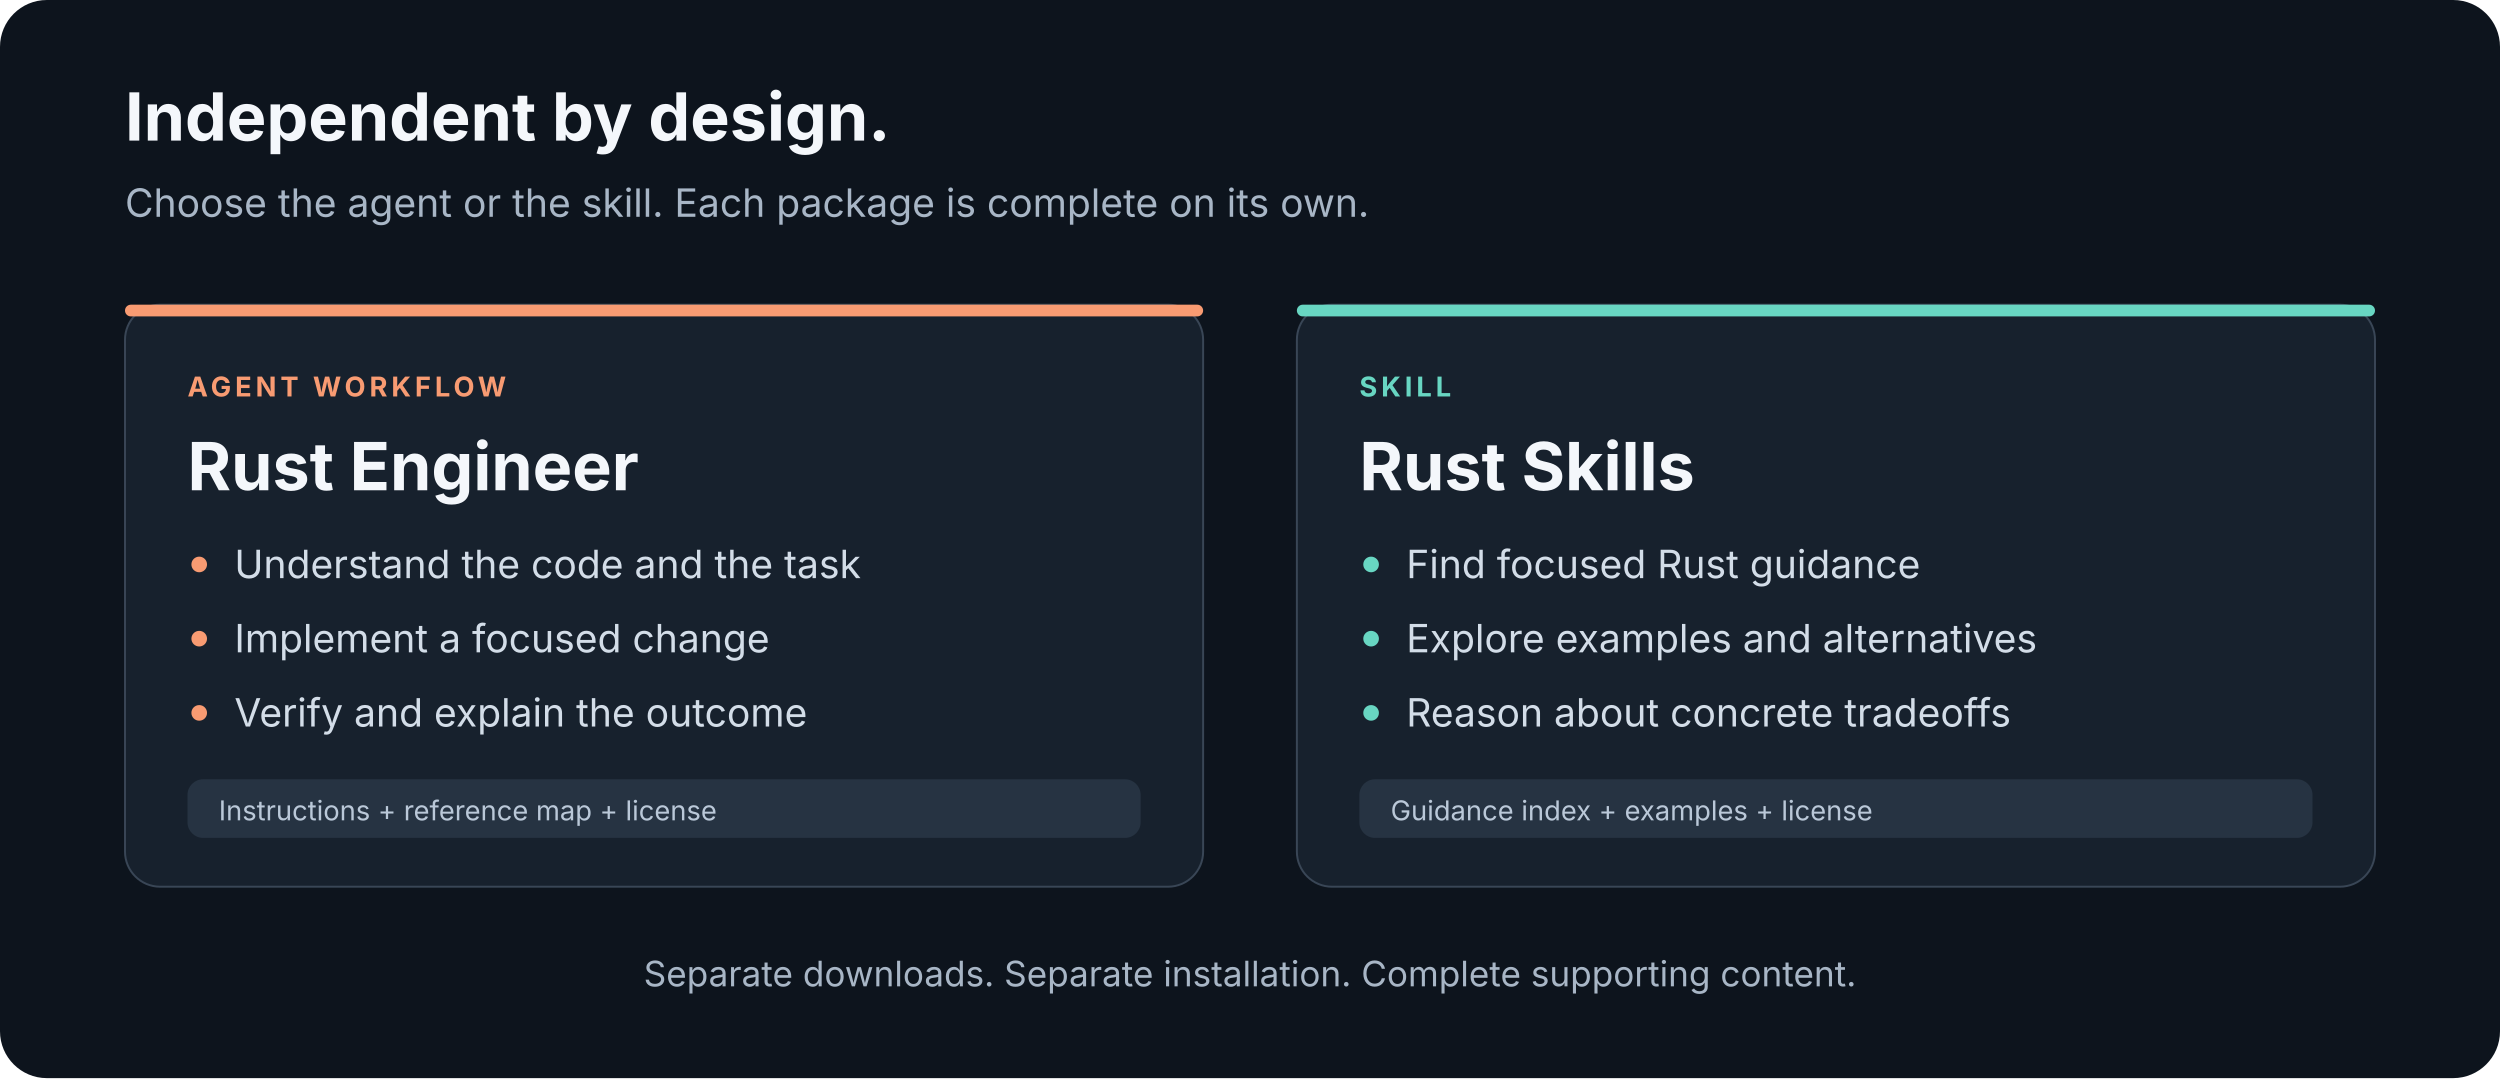
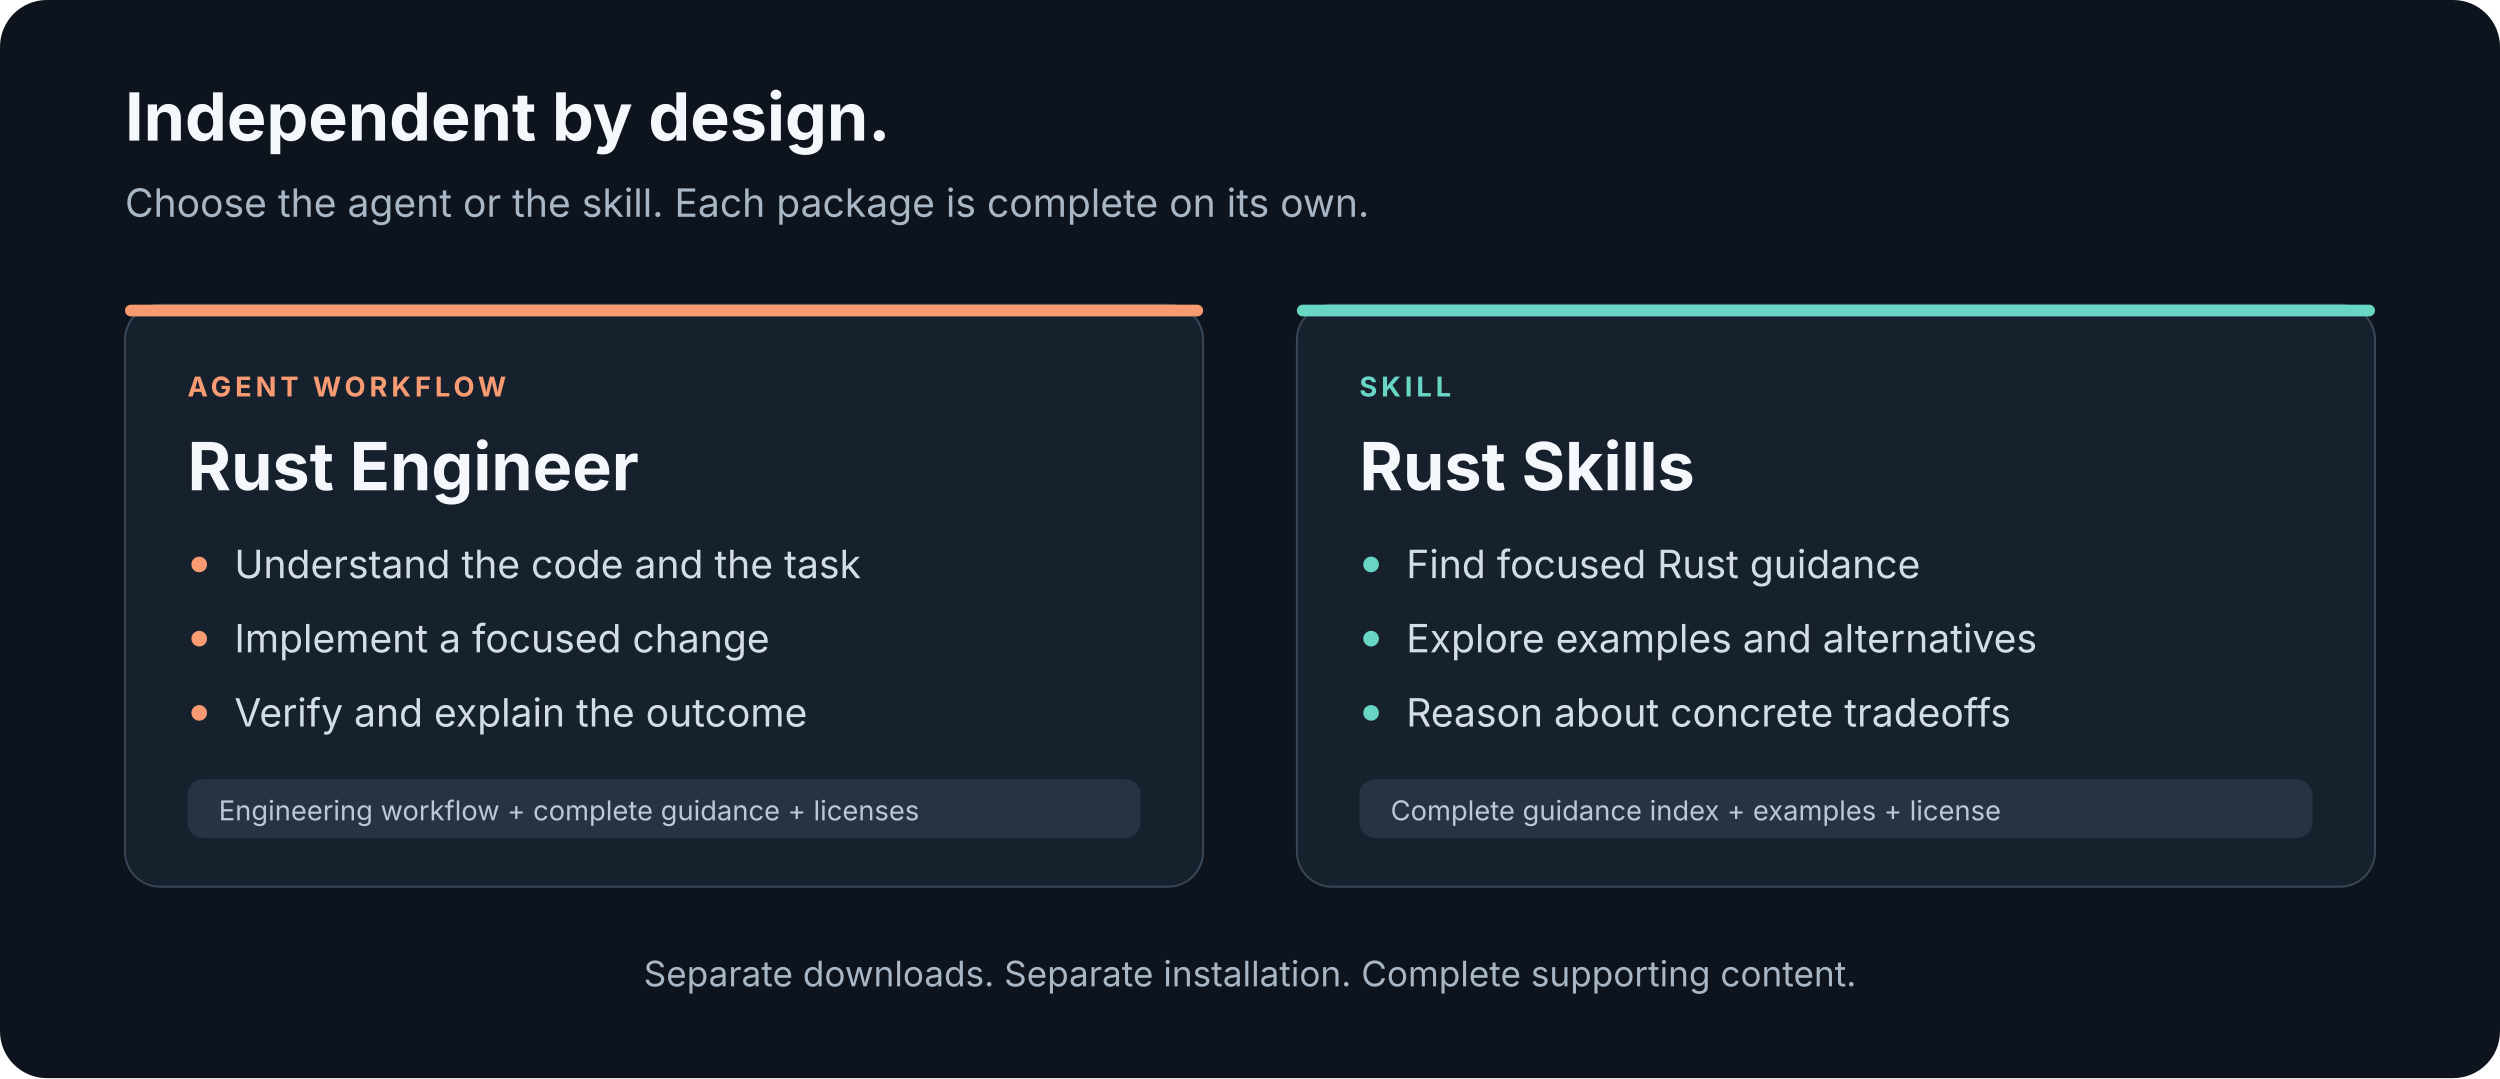
<svg xmlns="http://www.w3.org/2000/svg" width="1280" height="552" viewBox="0 0 1280 552" role="img" aria-labelledby="title desc">
  <rect width="1280" height="552" rx="24" fill="#0d141d" />
  <g font-family="-apple-system, BlinkMacSystemFont, Segoe UI, sans-serif">
    <text x="64" y="72" fill="#f4f7fb" font-size="34" font-weight="700">Independent by design.</text>
    <text x="64" y="111" fill="#a8b6c6" font-size="20">Choose the agent or the skill. Each package is complete on its own.</text>
    <rect x="64" y="156" width="552" height="298" rx="18" fill="#17212d" stroke="#394656" />
    <rect x="664" y="156" width="552" height="298" rx="18" fill="#17212d" stroke="#394656" />
    <rect x="64" y="156" width="552" height="6" rx="3" fill="#f89b72" />
    <rect x="664" y="156" width="552" height="6" rx="3" fill="#68d6c2" />
    <text x="96" y="203" fill="#f89b72" font-size="14" font-weight="700" letter-spacing="2">AGENT WORKFLOW</text>
    <text x="696" y="203" fill="#68d6c2" font-size="14" font-weight="700" letter-spacing="2">SKILL</text>
    <text x="96" y="251" fill="#f4f7fb" font-size="34" font-weight="700">Rust Engineer</text>
    <text x="696" y="251" fill="#f4f7fb" font-size="34" font-weight="700">Rust Skills</text>
    <circle cx="102" cy="289" r="4" fill="#f89b72" />
    <circle cx="102" cy="327" r="4" fill="#f89b72" />
    <circle cx="102" cy="365" r="4" fill="#f89b72" />
    <circle cx="702" cy="289" r="4" fill="#68d6c2" />
    <circle cx="702" cy="327" r="4" fill="#68d6c2" />
    <circle cx="702" cy="365" r="4" fill="#68d6c2" />
    <text x="120" y="296" fill="#d3dde8" font-size="20">Understand the code and the task</text>
    <text x="120" y="334" fill="#d3dde8" font-size="20">Implement a focused change</text>
    <text x="120" y="372" fill="#d3dde8" font-size="20">Verify and explain the outcome</text>
    <text x="720" y="296" fill="#d3dde8" font-size="20">Find focused Rust guidance</text>
    <text x="720" y="334" fill="#d3dde8" font-size="20">Explore examples and alternatives</text>
    <text x="720" y="372" fill="#d3dde8" font-size="20">Reason about concrete tradeoffs</text>
    <rect x="96" y="399" width="488" height="30" rx="8" fill="#263342" />
    <rect x="696" y="399" width="488" height="30" rx="8" fill="#263342" />
-     <text x="112" y="420" fill="#bac8d8" font-size="14">Instructions + reference map + license</text>
-     <text x="712" y="420" fill="#bac8d8" font-size="14">Guidance index + examples + license</text>
+     <text x="112" y="420" fill="#bac8d8" font-size="14">Engineering workflow + complete guidance + licenses</text>
+     <text x="712" y="420" fill="#bac8d8" font-size="14">Complete guidance index + examples + license</text>
    <text x="640" y="505" text-anchor="middle" fill="#a8b6c6" font-size="18">Separate downloads. Separate installation. Complete supporting content.</text>
  </g>
</svg>
